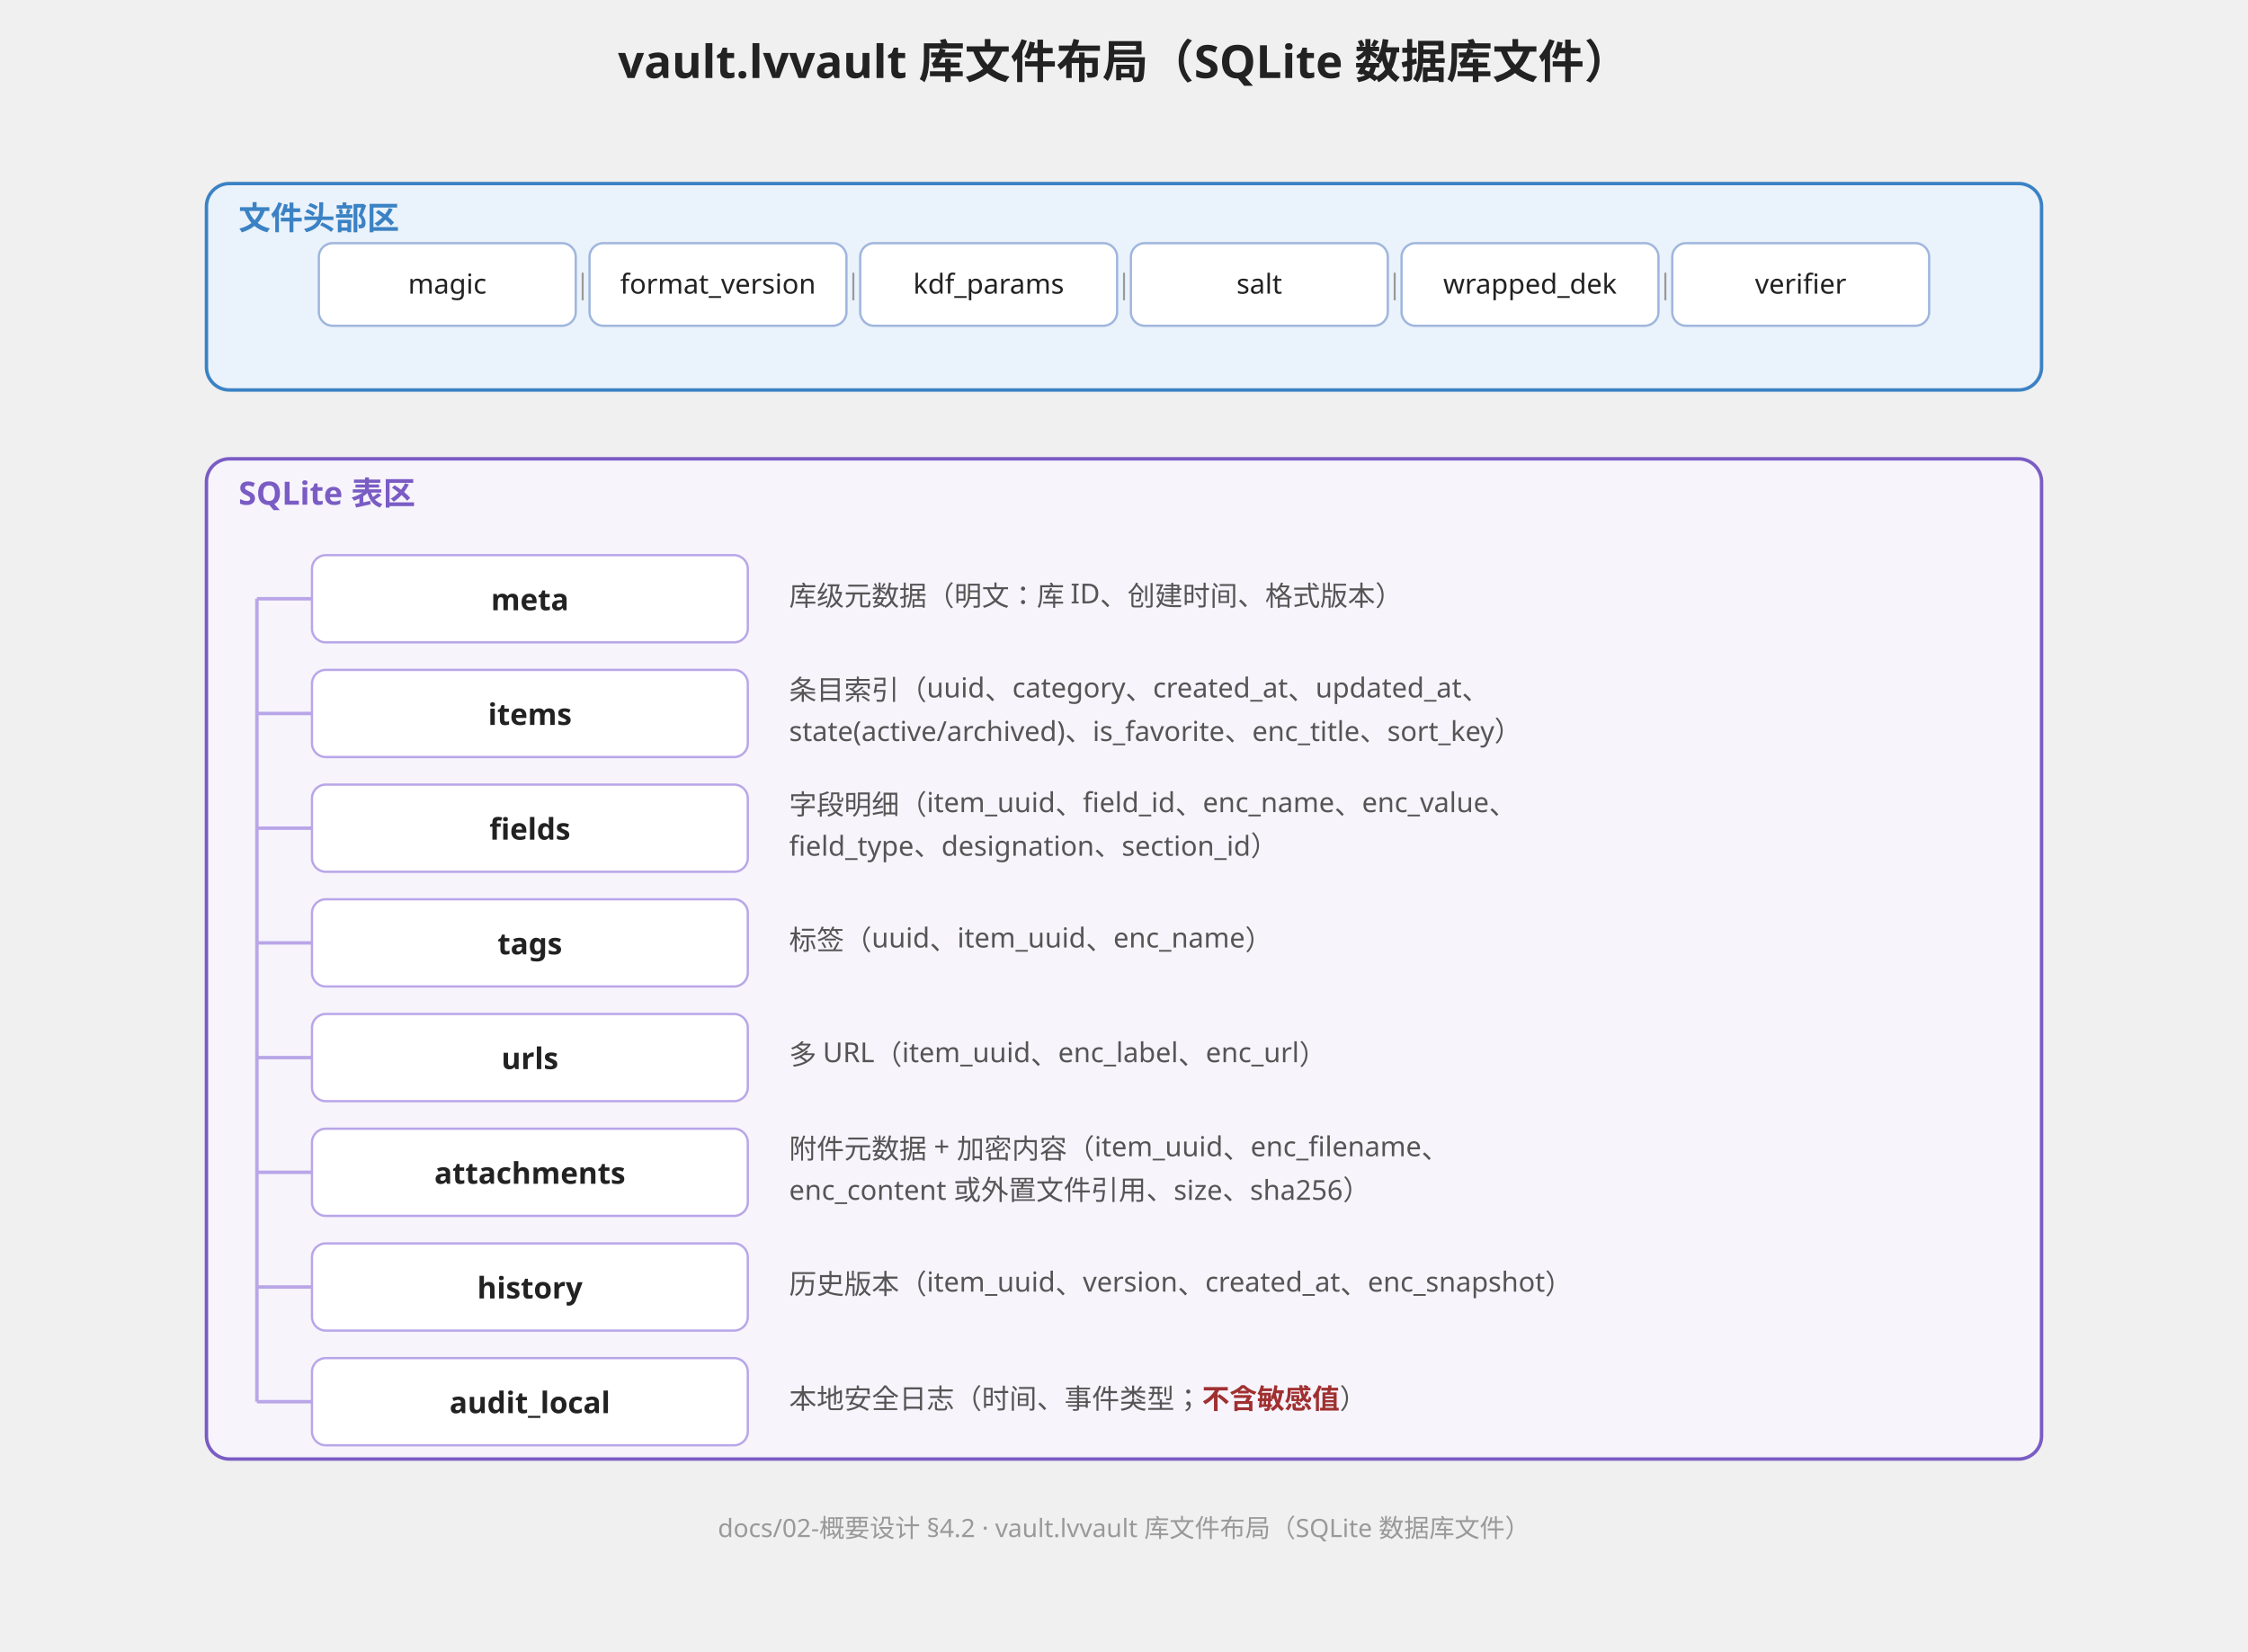
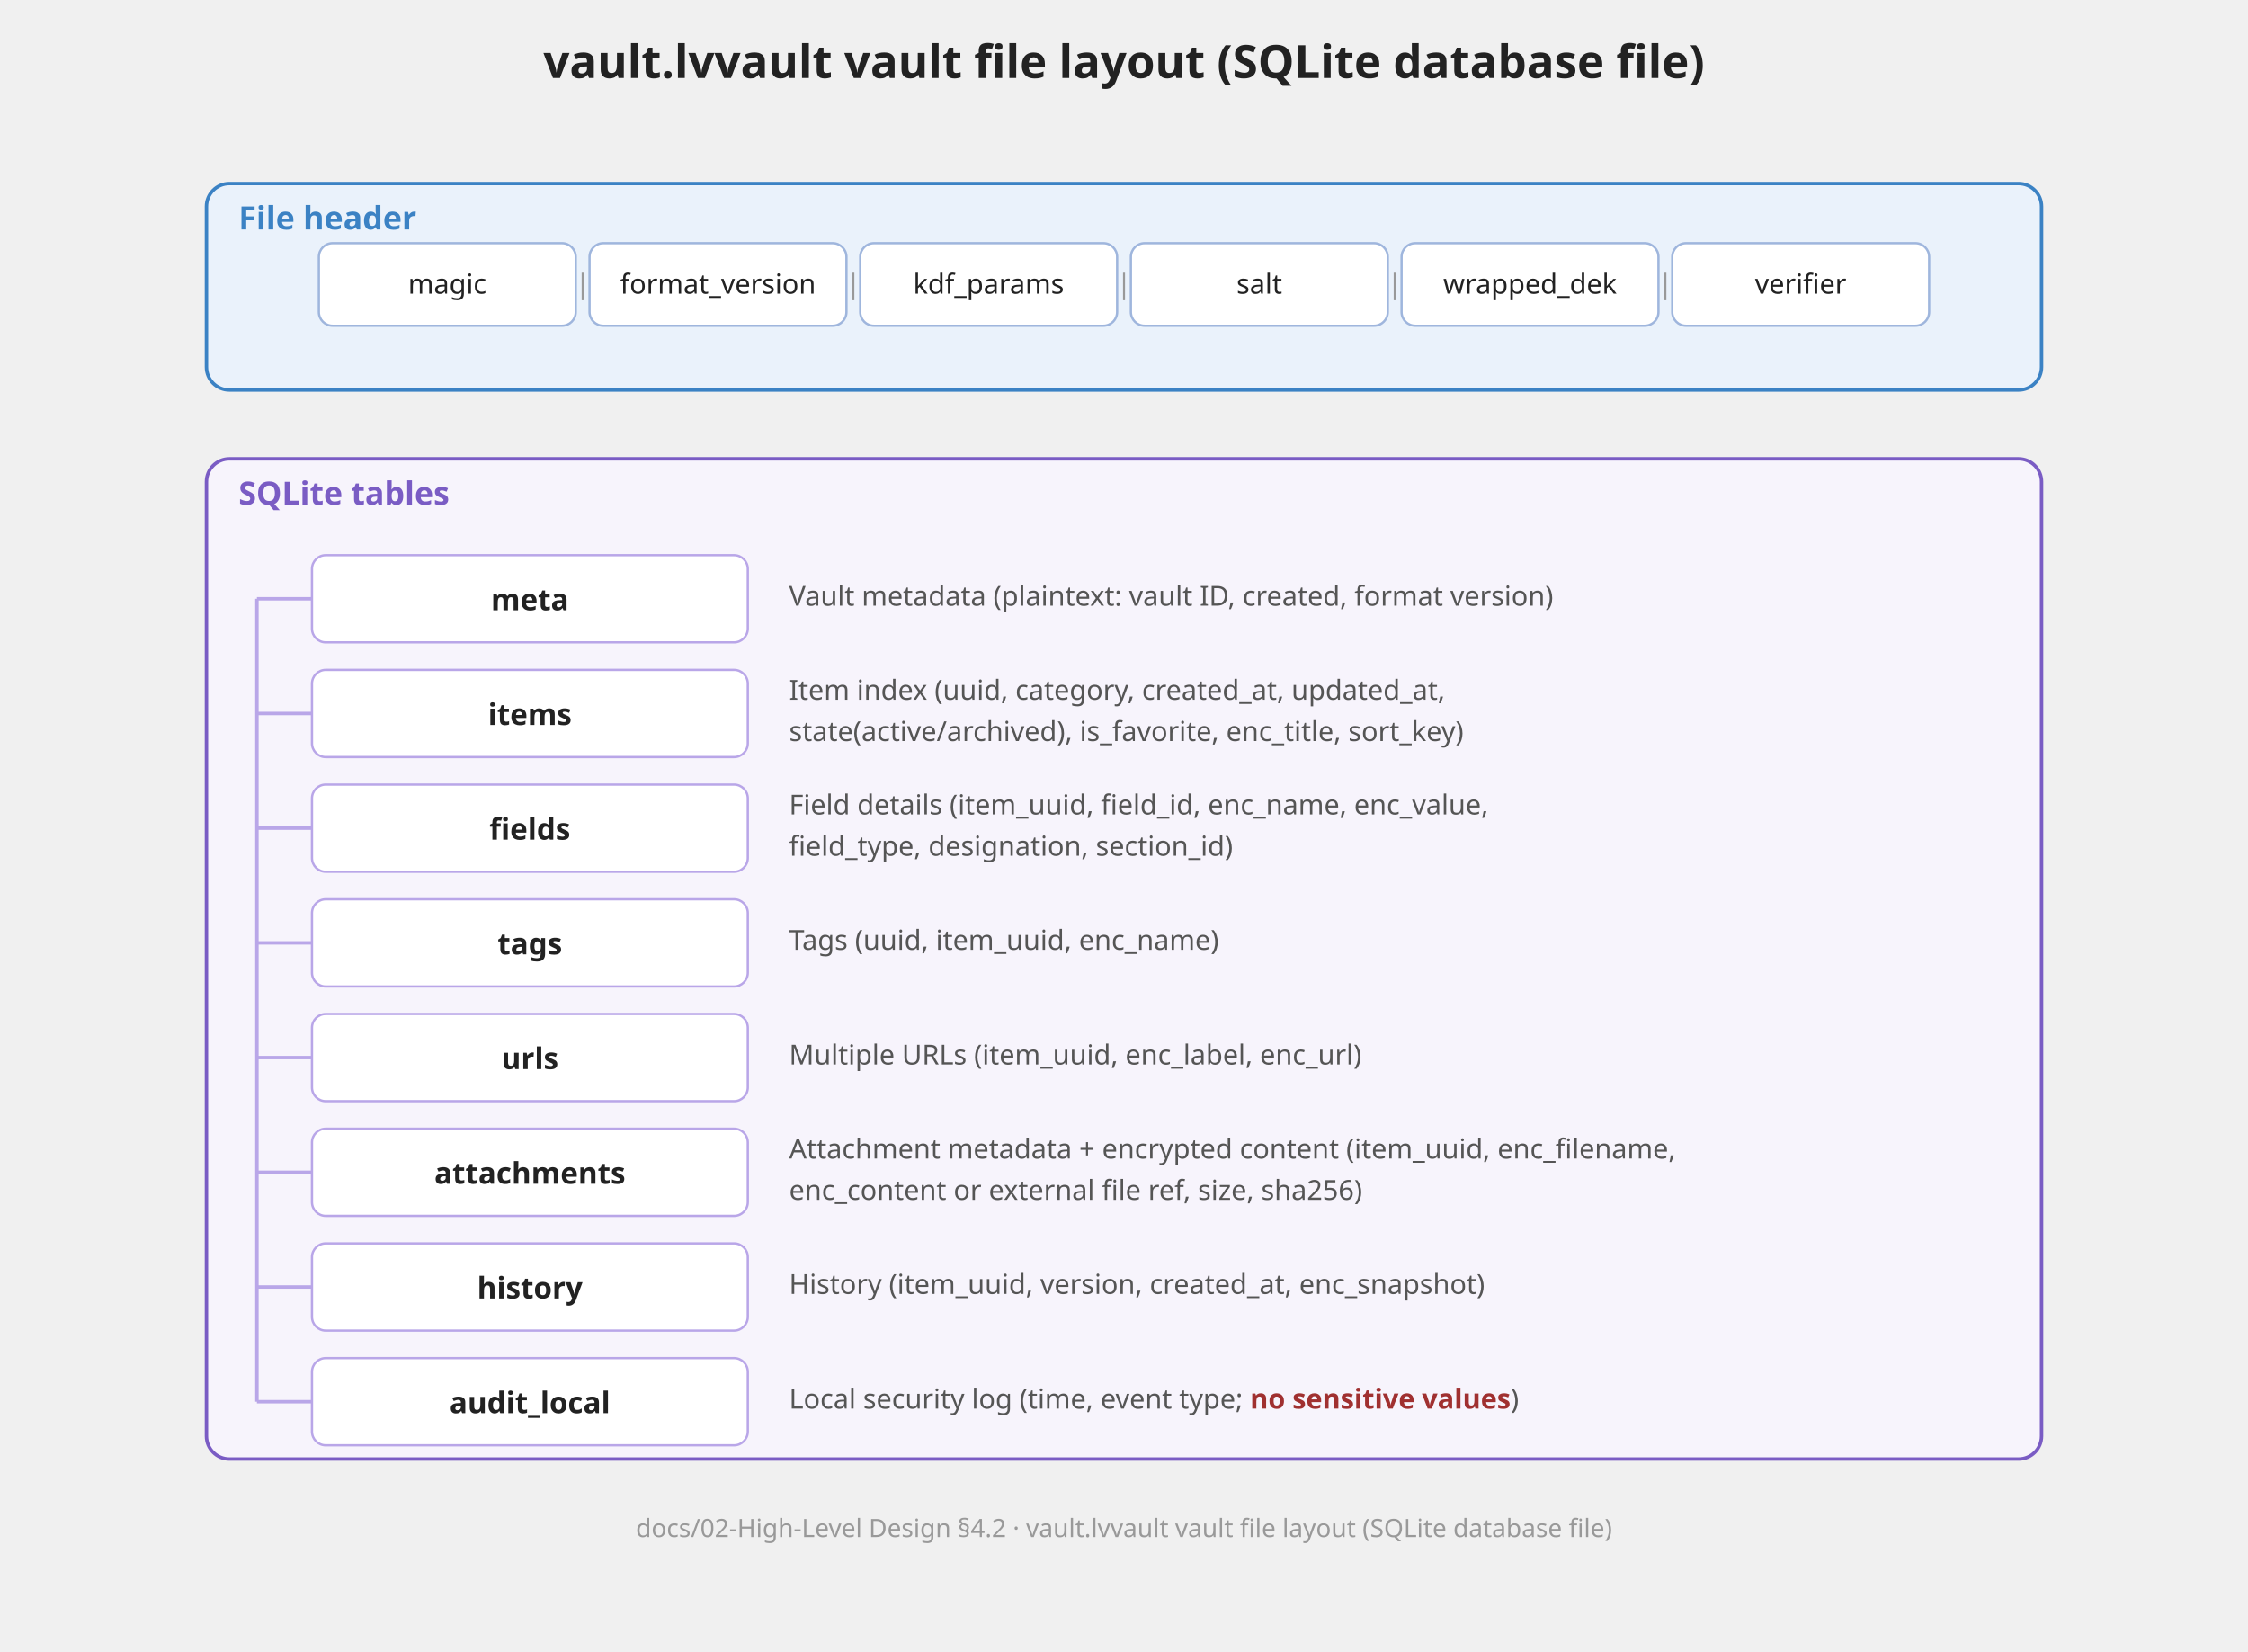
<svg xmlns="http://www.w3.org/2000/svg" viewBox="0 0 980 720" font-family="PingFang SC, Hiragino Sans GB, Microsoft YaHei, sans-serif">
  <defs>
    <marker id="b1-arr" viewBox="0 0 10 10" refX="9" refY="5" markerWidth="7" markerHeight="7" orient="auto-start-reverse">
      <path d="M 0 0 L 10 5 L 0 10 z" fill="#555" />
    </marker>
  </defs>
-   <text x="490" y="34" text-anchor="middle" font-size="20" font-weight="bold" fill="#222">vault.lvvault 库文件布局（SQLite 数据库文件）</text>
+   <text x="490" y="34" text-anchor="middle" font-size="20" font-weight="bold" fill="#222">vault.lvvault vault file layout (SQLite database file)</text>
  <rect x="90" y="80" width="800" height="90" rx="10" fill="#EAF2FB" stroke="#3B82C4" stroke-width="1.5" />
-   <text x="104" y="100" font-size="14" font-weight="bold" fill="#3B82C4">文件头部区</text>
+   <text x="104" y="100" font-size="14" font-weight="bold" fill="#3B82C4">File header</text>
  <rect x="139" y="106" width="112" height="36" rx="6" fill="#FFFFFF" stroke="#9FB6DD" stroke-width="1" />
  <text x="195" y="128" text-anchor="middle" font-size="12" fill="#222">magic</text>
  <text x="254" y="128" text-anchor="middle" font-size="12" fill="#999">|</text>
  <rect x="257" y="106" width="112" height="36" rx="6" fill="#FFFFFF" stroke="#9FB6DD" stroke-width="1" />
  <text x="313" y="128" text-anchor="middle" font-size="12" fill="#222">format_version</text>
  <text x="372" y="128" text-anchor="middle" font-size="12" fill="#999">|</text>
  <rect x="375" y="106" width="112" height="36" rx="6" fill="#FFFFFF" stroke="#9FB6DD" stroke-width="1" />
  <text x="431" y="128" text-anchor="middle" font-size="12" fill="#222">kdf_params</text>
  <text x="490" y="128" text-anchor="middle" font-size="12" fill="#999">|</text>
  <rect x="493" y="106" width="112" height="36" rx="6" fill="#FFFFFF" stroke="#9FB6DD" stroke-width="1" />
  <text x="549" y="128" text-anchor="middle" font-size="12" fill="#222">salt</text>
  <text x="608" y="128" text-anchor="middle" font-size="12" fill="#999">|</text>
  <rect x="611" y="106" width="112" height="36" rx="6" fill="#FFFFFF" stroke="#9FB6DD" stroke-width="1" />
  <text x="667" y="128" text-anchor="middle" font-size="12" fill="#222">wrapped_dek</text>
  <text x="726" y="128" text-anchor="middle" font-size="12" fill="#999">|</text>
  <rect x="729" y="106" width="112" height="36" rx="6" fill="#FFFFFF" stroke="#9FB6DD" stroke-width="1" />
  <text x="785" y="128" text-anchor="middle" font-size="12" fill="#222">verifier</text>
  <rect x="90" y="200" width="800" height="436" rx="10" fill="#F7F4FC" stroke="#7A5CC4" stroke-width="1.5" />
-   <text x="104" y="220" font-size="14" font-weight="bold" fill="#7A5CC4">SQLite 表区</text>
+   <text x="104" y="220" font-size="14" font-weight="bold" fill="#7A5CC4">SQLite tables</text>
  <line x1="112" y1="261" x2="112" y2="611" stroke="#B9A6E8" stroke-width="1.5" />
  <line x1="112" y1="261" x2="136" y2="261" stroke="#B9A6E8" stroke-width="1.5" />
  <line x1="112" y1="311" x2="136" y2="311" stroke="#B9A6E8" stroke-width="1.5" />
  <line x1="112" y1="361" x2="136" y2="361" stroke="#B9A6E8" stroke-width="1.5" />
  <line x1="112" y1="411" x2="136" y2="411" stroke="#B9A6E8" stroke-width="1.5" />
  <line x1="112" y1="461" x2="136" y2="461" stroke="#B9A6E8" stroke-width="1.5" />
  <line x1="112" y1="511" x2="136" y2="511" stroke="#B9A6E8" stroke-width="1.5" />
  <line x1="112" y1="561" x2="136" y2="561" stroke="#B9A6E8" stroke-width="1.5" />
  <line x1="112" y1="611" x2="136" y2="611" stroke="#B9A6E8" stroke-width="1.5" />
  <rect x="136" y="242" width="190" height="38" rx="6" fill="#FFFFFF" stroke="#B9A6E8" stroke-width="1" />
  <text x="231" y="266" text-anchor="middle" font-size="13" font-weight="bold" fill="#222">meta</text>
-   <text x="344" y="264" font-size="12" fill="#555">库级元数据（明文：库 ID、创建时间、格式版本）</text>
+   <text x="344" y="264" font-size="12" fill="#555">Vault metadata (plaintext: vault ID, created, format version)</text>
  <rect x="136" y="292" width="190" height="38" rx="6" fill="#FFFFFF" stroke="#B9A6E8" stroke-width="1" />
  <text x="231" y="316" text-anchor="middle" font-size="13" font-weight="bold" fill="#222">items</text>
-   <text x="344" y="305" font-size="12" fill="#555">条目索引（uuid、category、created_at、updated_at、</text>
-   <text x="344" y="323" font-size="12" fill="#555">state(active/archived)、is_favorite、enc_title、sort_key）</text>
+   <text x="344" y="305" font-size="12" fill="#555">Item index (uuid, category, created_at, updated_at,</text>
+   <text x="344" y="323" font-size="12" fill="#555">state(active/archived), is_favorite, enc_title, sort_key)</text>
  <rect x="136" y="342" width="190" height="38" rx="6" fill="#FFFFFF" stroke="#B9A6E8" stroke-width="1" />
  <text x="231" y="366" text-anchor="middle" font-size="13" font-weight="bold" fill="#222">fields</text>
-   <text x="344" y="355" font-size="12" fill="#555">字段明细（item_uuid、field_id、enc_name、enc_value、</text>
-   <text x="344" y="373" font-size="12" fill="#555">field_type、designation、section_id）</text>
+   <text x="344" y="355" font-size="12" fill="#555">Field details (item_uuid, field_id, enc_name, enc_value,</text>
+   <text x="344" y="373" font-size="12" fill="#555">field_type, designation, section_id)</text>
  <rect x="136" y="392" width="190" height="38" rx="6" fill="#FFFFFF" stroke="#B9A6E8" stroke-width="1" />
  <text x="231" y="416" text-anchor="middle" font-size="13" font-weight="bold" fill="#222">tags</text>
-   <text x="344" y="414" font-size="12" fill="#555">标签（uuid、item_uuid、enc_name）</text>
+   <text x="344" y="414" font-size="12" fill="#555">Tags (uuid, item_uuid, enc_name)</text>
  <rect x="136" y="442" width="190" height="38" rx="6" fill="#FFFFFF" stroke="#B9A6E8" stroke-width="1" />
  <text x="231" y="466" text-anchor="middle" font-size="13" font-weight="bold" fill="#222">urls</text>
-   <text x="344" y="464" font-size="12" fill="#555">多 URL（item_uuid、enc_label、enc_url）</text>
+   <text x="344" y="464" font-size="12" fill="#555">Multiple URLs (item_uuid, enc_label, enc_url)</text>
  <rect x="136" y="492" width="190" height="38" rx="6" fill="#FFFFFF" stroke="#B9A6E8" stroke-width="1" />
  <text x="231" y="516" text-anchor="middle" font-size="13" font-weight="bold" fill="#222">attachments</text>
-   <text x="344" y="505" font-size="12" fill="#555">附件元数据 + 加密内容（item_uuid、enc_filename、</text>
-   <text x="344" y="523" font-size="12" fill="#555">enc_content 或外置文件引用、size、sha256）</text>
+   <text x="344" y="505" font-size="12" fill="#555">Attachment metadata + encrypted content (item_uuid, enc_filename,</text>
+   <text x="344" y="523" font-size="12" fill="#555">enc_content or external file ref, size, sha256)</text>
  <rect x="136" y="542" width="190" height="38" rx="6" fill="#FFFFFF" stroke="#B9A6E8" stroke-width="1" />
  <text x="231" y="566" text-anchor="middle" font-size="13" font-weight="bold" fill="#222">history</text>
-   <text x="344" y="564" font-size="12" fill="#555">历史版本（item_uuid、version、created_at、enc_snapshot）</text>
+   <text x="344" y="564" font-size="12" fill="#555">History (item_uuid, version, created_at, enc_snapshot)</text>
  <rect x="136" y="592" width="190" height="38" rx="6" fill="#FFFFFF" stroke="#B9A6E8" stroke-width="1" />
  <text x="231" y="616" text-anchor="middle" font-size="13" font-weight="bold" fill="#222">audit_local</text>
-   <text x="344" y="614" font-size="12" fill="#555">本地安全日志（时间、事件类型；<tspan font-weight="bold" fill="#A03030">不含敏感值</tspan>）</text>
-   <text x="490" y="670" text-anchor="middle" font-size="11" fill="#999">docs/02-概要设计 §4.2 · vault.lvvault 库文件布局（SQLite 数据库文件）</text>
+   <text x="344" y="614" font-size="12" fill="#555">Local security log (time, event type; <tspan font-weight="bold" fill="#A03030">no sensitive values</tspan>)</text>
+   <text x="490" y="670" text-anchor="middle" font-size="11" fill="#999">docs/02-High-Level Design §4.2 · vault.lvvault vault file layout (SQLite database file)</text>
</svg>
